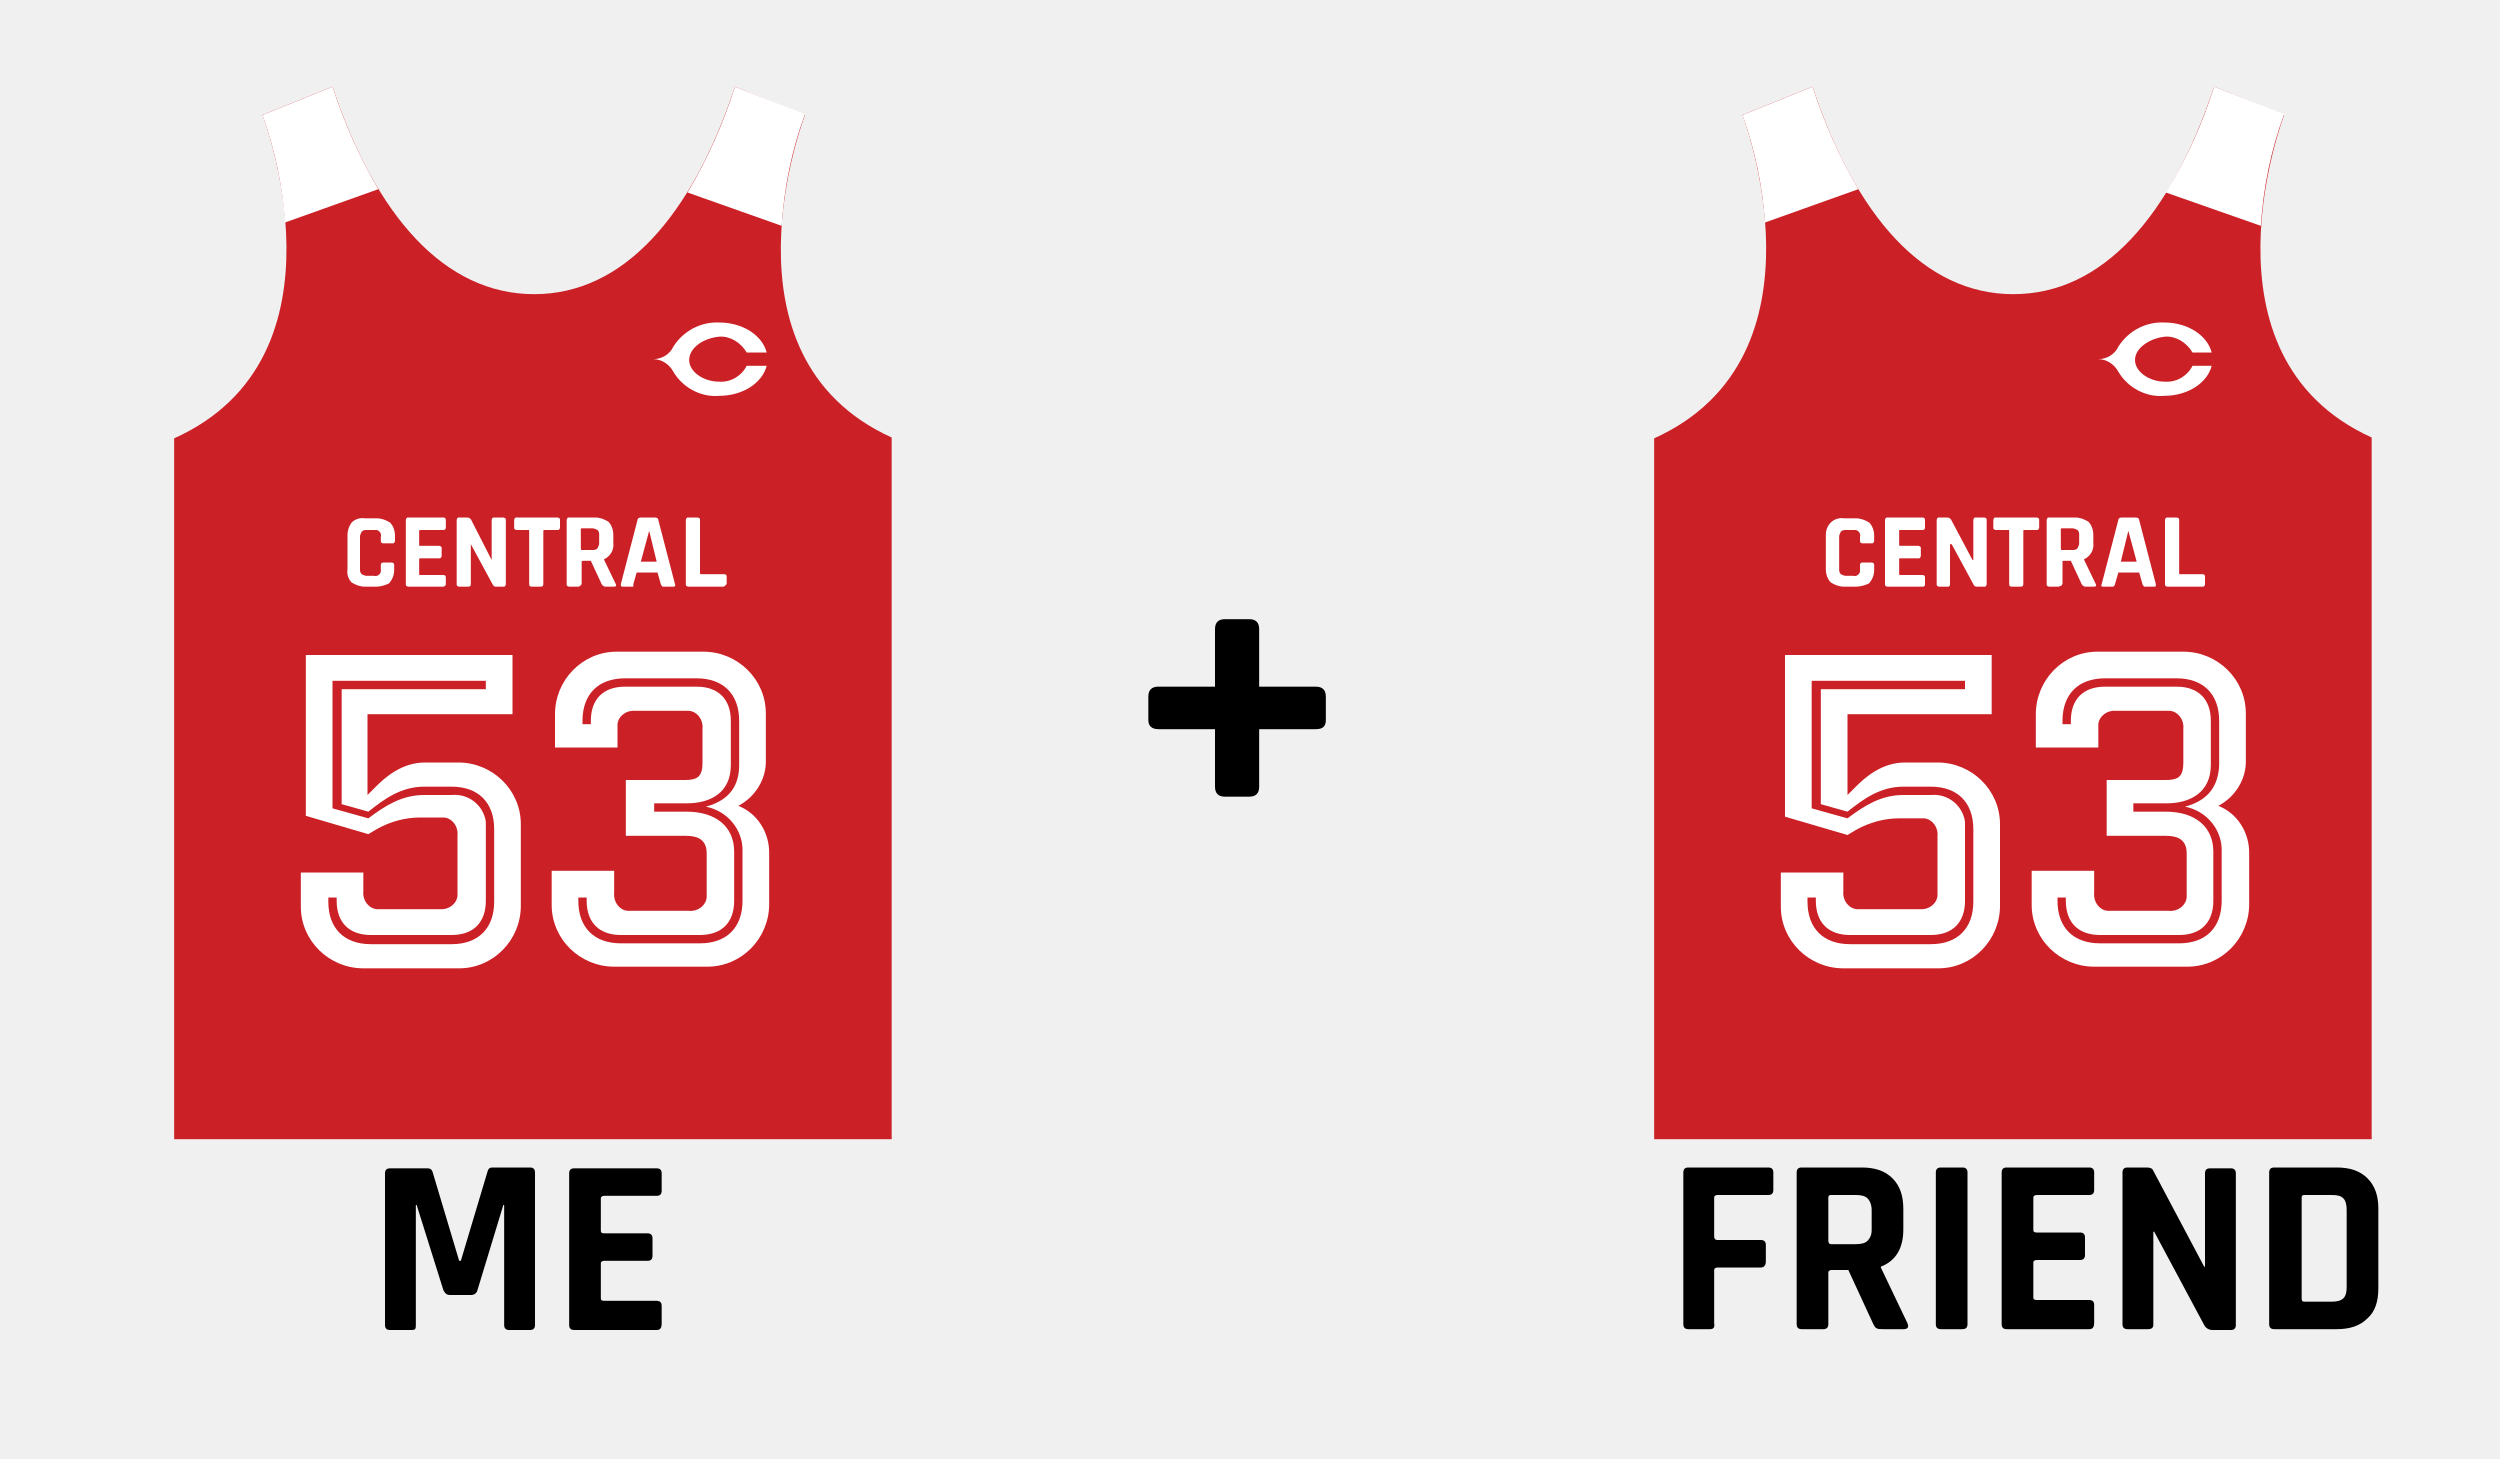
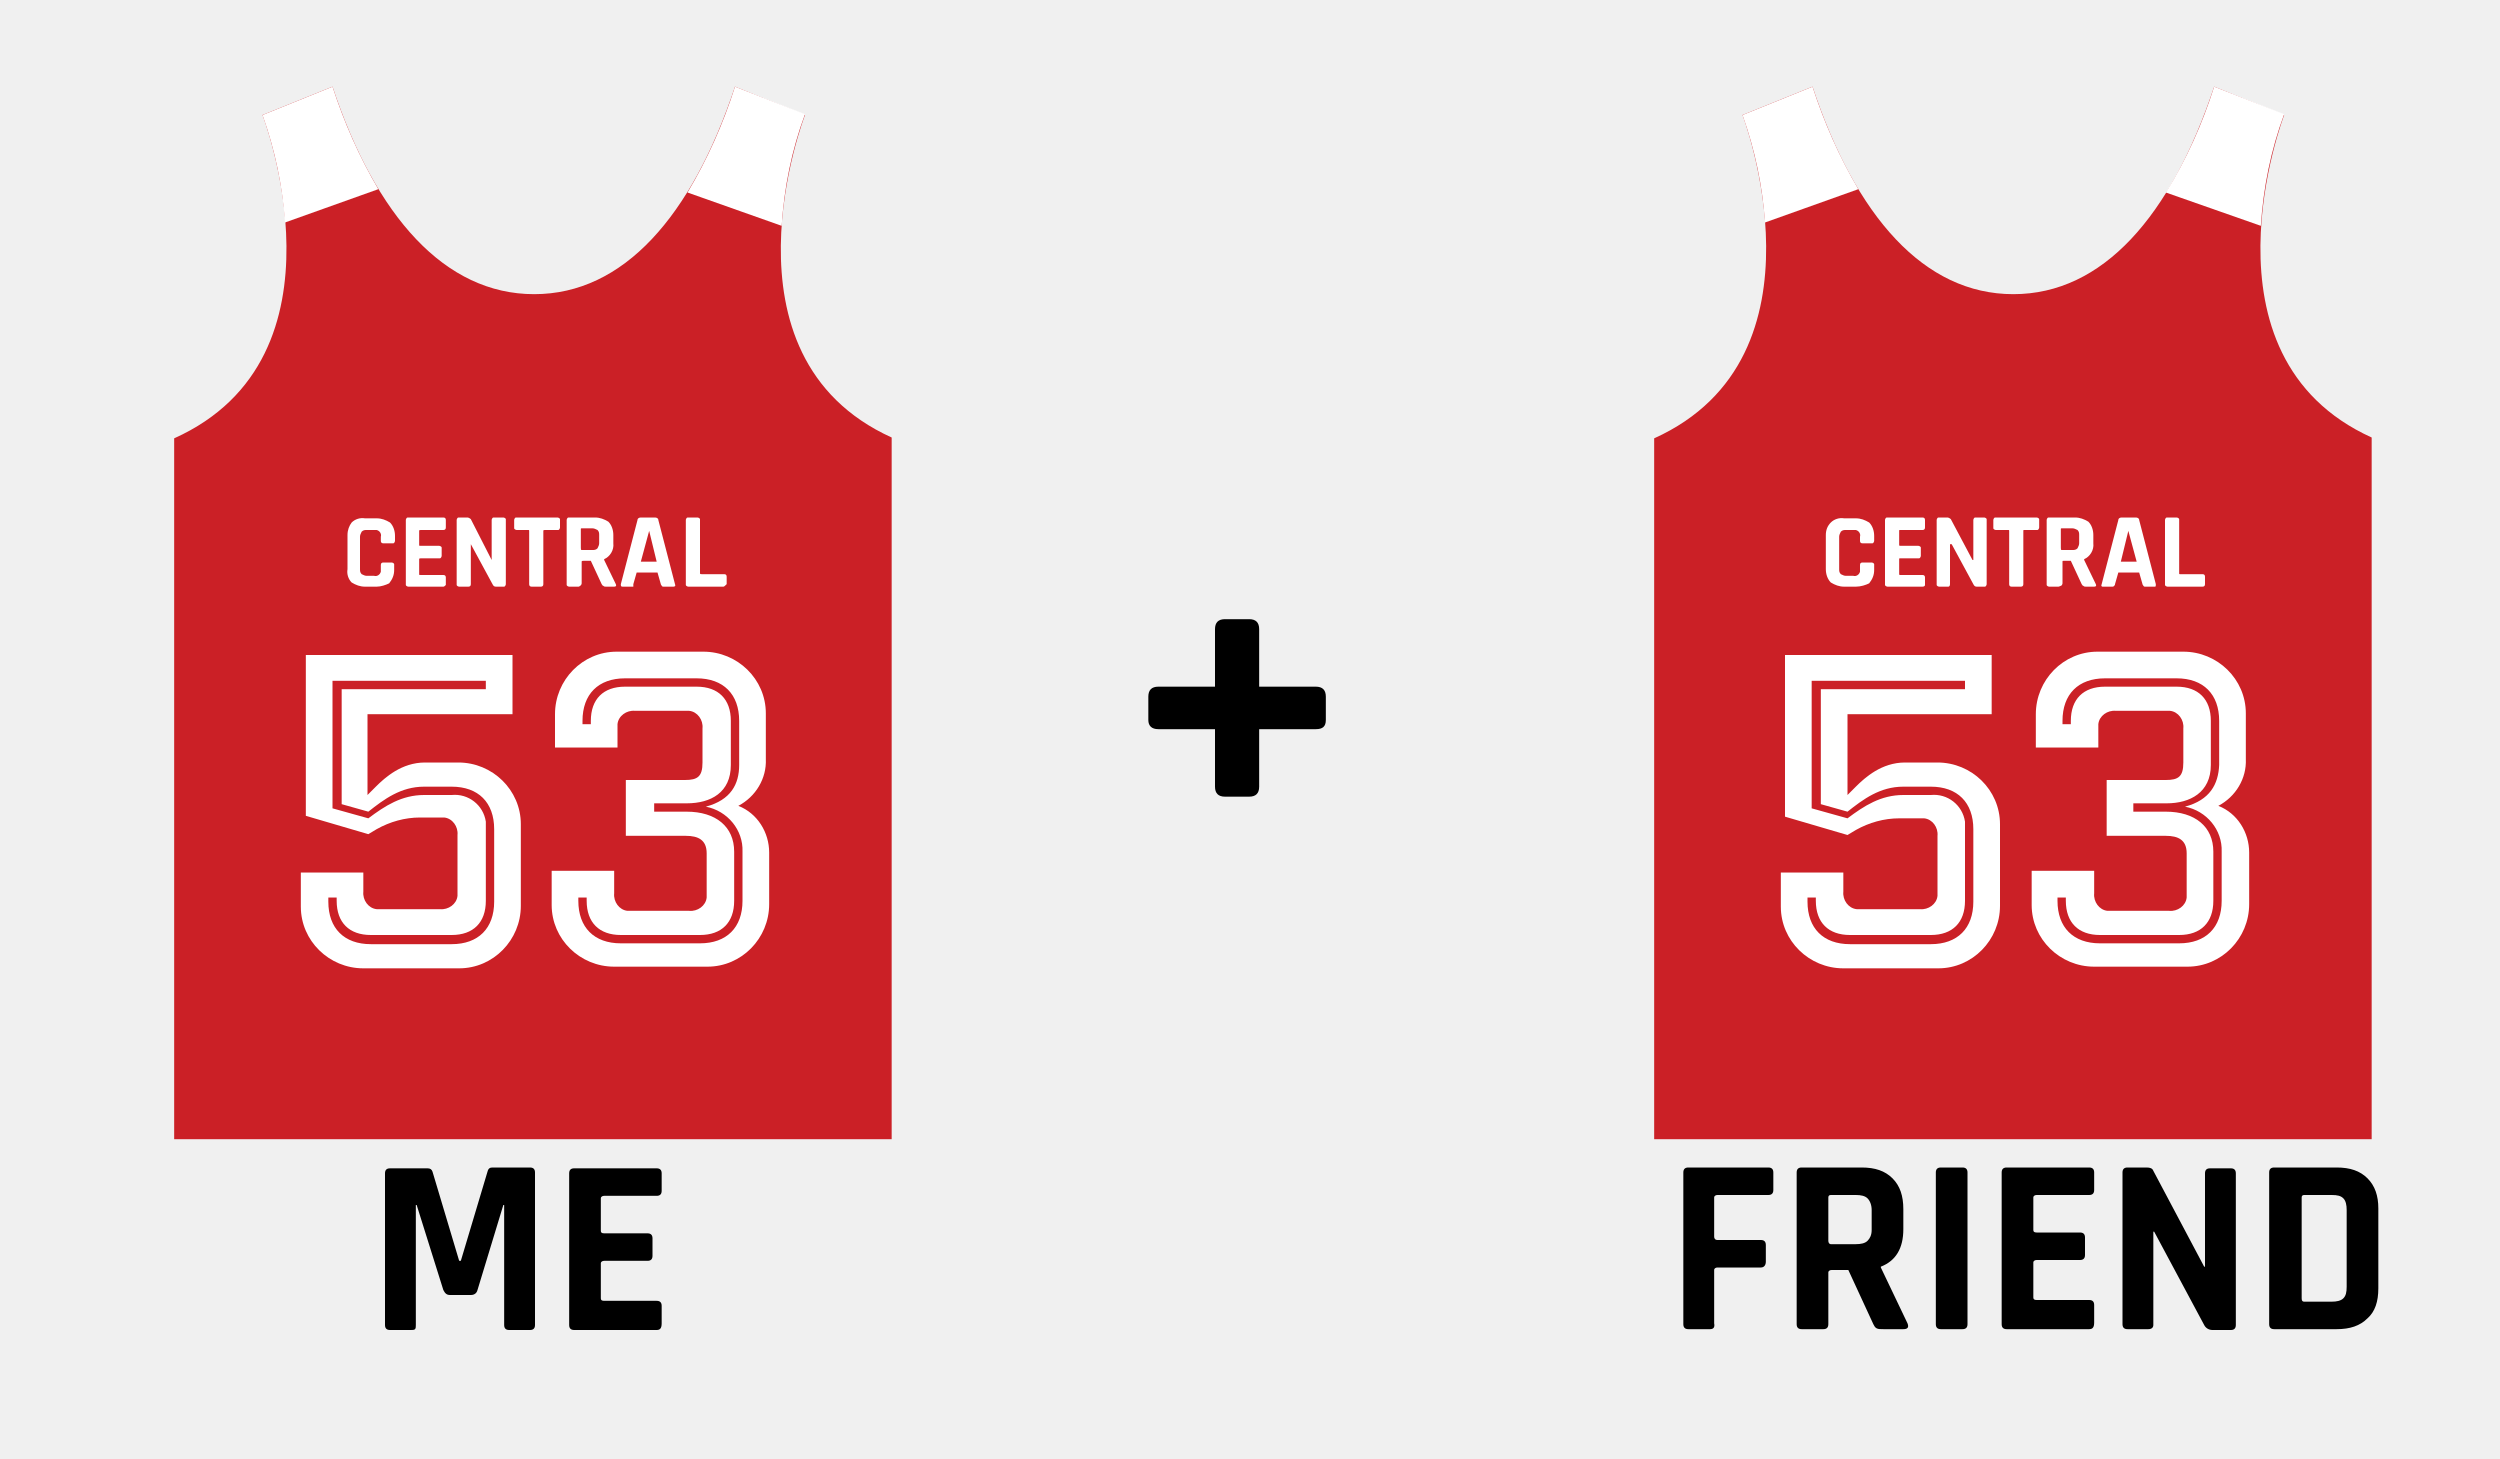
- <svg xmlns="http://www.w3.org/2000/svg" version="1.1" id="Layer_2" x="0px" y="0px" viewBox="0 0 300 175" style="enable-background:new 0 0 300 175;" xml:space="preserve">
+ <svg xmlns="http://www.w3.org/2000/svg" version="1.1" id="Layer_2_1_" x="0px" y="0px" viewBox="0 0 300 175" style="enable-background:new 0 0 300 175;" xml:space="preserve">
  <style type="text/css">
	.st0{fill:#CB2026;}
	.st1{fill:#FFFFFF;}
</style>
  <path class="st0" d="M96.6,13.8l-8.4-3.4C83,26,74.8,35.3,64.1,35.3s-19-9.3-24.2-24.9l-8.4,3.4c0,0,11.2,29-10.6,38.8v84.1H107  V52.5C85.4,42.7,96.6,13.8,96.6,13.8z" />
  <path class="st1" d="M44.1,85.7v9.7l1-1c1.1-1.1,3.1-2.9,5.9-2.9h4c4.1,0,7.5,3.3,7.5,7.4c0,0,0,0,0,0.1v9.7c0,4.1-3.3,7.5-7.4,7.5  c0,0,0,0-0.1,0H43.6c-4.1,0-7.5-3.3-7.5-7.4c0,0,0,0,0-0.1v-4h7.5v2.3c-0.1,1,0.6,2,1.6,2.1c0.1,0,0.3,0,0.4,0h7.2  c1,0.1,2-0.6,2.1-1.6c0-0.2,0-0.3,0-0.5v-6.8c0.1-1-0.6-2-1.6-2.1c-0.1,0-0.3,0-0.4,0h-2.5c-1.8,0-3.6,0.5-5.2,1.4l-1,0.6l-7.5-2.2  V78.6h24.8v7.1H44.1z M39.4,108.2c0,3.2,1.9,5.1,5.1,5.1h9.7c3.2,0,5.1-1.9,5.1-5.1v-8.7c0-3.2-1.9-5.1-5.1-5.1h-3.3  c-2.8,0-4.8,1.5-6.7,3L41,96.5V82.7h17.3v-1H39.9V97l4.3,1.2c2-1.5,4-2.8,6.7-2.8h3.3c2-0.2,3.8,1.2,4.1,3.2c0,0.3,0,0.6,0,0.8v8.7  c0,2.6-1.5,4.1-4.1,4.1h-9.7c-2.6,0-4.1-1.5-4.1-4.1v-0.4h-1V108.2z" />
  <path class="st1" d="M73.7,107.2c-0.1,1,0.6,2,1.6,2.1c0.1,0,0.3,0,0.4,0h7c1,0.1,2-0.6,2.1-1.6c0-0.1,0-0.3,0-0.4v-4.9  c0-1.6-1-2.1-2.5-2.1h-7.2v-6.7h7.1c1.5,0,2.1-0.4,2.1-2.1v-4.1c0.1-1-0.6-2-1.6-2.1c-0.1,0-0.3,0-0.4,0h-6.1c-1-0.1-2,0.6-2.1,1.6  c0,0.1,0,0.3,0,0.4v2.4h-7.5v-4c0-4.1,3.3-7.5,7.4-7.5c0,0,0,0,0.1,0h10.3c4.1,0,7.5,3.3,7.5,7.4c0,0,0,0,0,0.1v5.4  c0.1,2.3-1.2,4.5-3.3,5.6c2.3,0.9,3.7,3.2,3.7,5.6v6.2c0,4.1-3.3,7.5-7.4,7.5c0,0,0,0-0.1,0H73.7c-4.1,0-7.5-3.3-7.5-7.4  c0,0,0,0,0-0.1v-4h7.5V107.2z M88.7,91.8v-5.3c0-3.2-1.9-5.1-5.1-5.1H75c-3.2,0-5.1,1.9-5.1,5.1v0.4h1v-0.4c0-2.6,1.5-4.1,4.1-4.1  h8.6c2.6,0,4.1,1.5,4.1,4.1v5.3c0,3.3-2.4,4.6-5.3,4.6h-3.9v1h3.9c3.5,0,5.7,1.8,5.7,4.8v5.9c0,2.6-1.5,4.1-4.1,4.1h-9.5  c-2.6,0-4.1-1.5-4.1-4.1v-0.4h-1v0.4c0,3.2,1.9,5.1,5.1,5.1H84c3.2,0,5.1-1.9,5.1-5.1v-5.9c0.1-2.6-1.8-4.9-4.4-5.4  C87.7,96,88.7,94.1,88.7,91.8L88.7,91.8z" />
  <path class="st1" d="M93.8,27.1c0.3-4.6,1.2-9.1,2.8-13.4l-8.4-3.3c-1.4,4.4-3.3,8.7-5.7,12.7L93.8,27.1z" />
  <path class="st1" d="M45.4,22.7c-2.3-3.9-4.1-8-5.5-12.3l-8.4,3.4c1.5,4.2,2.4,8.5,2.7,12.9L45.4,22.7z" />
-   <path class="st1" d="M82.7,43.2c0,1.4,1.7,2.6,3.6,2.6c1.4,0.1,2.7-0.7,3.3-1.9H92c-0.5,2-2.8,3.6-5.7,3.6c-2.2,0.2-4.4-1-5.5-2.9  c-0.5-0.9-1.4-1.5-2.4-1.5c1,0,2-0.6,2.4-1.5c1.2-1.9,3.3-3,5.5-2.9c2.9,0,5.2,1.6,5.7,3.6h-2.4c-0.7-1.2-2-2-3.3-1.9  C84.3,40.6,82.7,41.8,82.7,43.2z" />
  <path class="st1" d="M45.2,70.4h-1.4c-0.6,0-1.1-0.2-1.6-0.5c-0.4-0.4-0.6-1-0.5-1.6v-4.1c0-0.6,0.2-1.1,0.5-1.5  c0.4-0.4,1-0.6,1.6-0.5h1.4c0.6,0,1.1,0.2,1.6,0.5c0.4,0.4,0.6,1,0.6,1.6v0.6c0,0.1-0.1,0.3-0.2,0.3c0,0,0,0-0.1,0H46  c-0.2,0-0.3-0.1-0.3-0.3v-0.5c0.1-0.3-0.1-0.7-0.5-0.8c-0.1,0-0.2,0-0.3,0H44c-0.2,0-0.4,0-0.6,0.2c-0.1,0.2-0.2,0.4-0.2,0.6v3.9  c0,0.2,0,0.4,0.2,0.6c0.2,0.1,0.4,0.2,0.6,0.2h0.9c0.3,0.1,0.7-0.1,0.8-0.5c0-0.1,0-0.2,0-0.3v-0.5c0-0.2,0.1-0.3,0.3-0.3h1  c0.1,0,0.3,0.1,0.3,0.2c0,0,0,0,0,0.1v0.6c0,0.6-0.2,1.1-0.6,1.6C46.3,70.2,45.7,70.4,45.2,70.4z" />
  <path class="st1" d="M53.2,70.4H49c-0.1,0-0.3-0.1-0.3-0.2c0,0,0,0,0-0.1v-7.7c0-0.1,0.1-0.3,0.2-0.3c0,0,0,0,0.1,0h4.2  c0.2,0,0.3,0.1,0.3,0.3v0.9c0,0.2-0.1,0.3-0.3,0.3h-2.7c-0.1,0-0.2,0-0.2,0.1v1.7c0,0.1,0,0.1,0.2,0.1h2.2c0.1,0,0.3,0.1,0.3,0.2  c0,0,0,0,0,0.1v0.9c0,0.1-0.1,0.3-0.2,0.3c0,0,0,0-0.1,0h-2.2c-0.1,0-0.2,0-0.2,0.1v1.8c0,0.1,0,0.1,0.2,0.1h2.7  c0.2,0,0.3,0.1,0.3,0.3v0.9C53.4,70.3,53.3,70.4,53.2,70.4z" />
  <path class="st1" d="M56.2,70.4h-1.1c-0.1,0-0.3-0.1-0.3-0.2c0,0,0,0,0-0.1v-7.7c0-0.1,0.1-0.3,0.2-0.3c0,0,0,0,0.1,0h1  c0.1,0,0.3,0.1,0.4,0.2l2.5,4.9l0,0v-4.8c0-0.1,0.1-0.3,0.2-0.3c0,0,0,0,0.1,0h1.1c0.1,0,0.3,0.1,0.3,0.2c0,0,0,0,0,0.1v7.7  c0,0.1-0.1,0.3-0.2,0.3c0,0,0,0-0.1,0h-0.9c-0.2,0-0.3-0.1-0.4-0.3l-2.6-4.8l0,0v4.8C56.5,70.3,56.4,70.4,56.2,70.4L56.2,70.4z" />
  <path class="st1" d="M64.9,70.4h-1.1c-0.2,0-0.3-0.1-0.3-0.3v-6.4c0-0.1,0-0.1-0.1-0.1l0,0H62c-0.1,0-0.3-0.1-0.3-0.2c0,0,0,0,0-0.1  v-0.9c0-0.1,0.1-0.3,0.2-0.3c0,0,0,0,0.1,0h4.9c0.1,0,0.3,0.1,0.3,0.2c0,0,0,0,0,0.1v0.9c0,0.1-0.1,0.3-0.2,0.3c0,0,0,0-0.1,0h-1.5  c-0.1,0-0.2,0-0.2,0.1v6.4C65.2,70.3,65.1,70.4,64.9,70.4C65,70.4,65,70.4,64.9,70.4z" />
  <path class="st1" d="M69.4,70.4h-1.1c-0.1,0-0.3-0.1-0.3-0.2c0,0,0,0,0-0.1v-7.7c0-0.1,0.1-0.3,0.2-0.3c0,0,0,0,0.1,0h3.1  c0.6,0,1.1,0.2,1.6,0.5c0.4,0.4,0.6,1,0.6,1.6v1c0.1,0.8-0.4,1.6-1.1,1.9v0.1l1.4,2.9c0.1,0.2,0,0.3-0.2,0.3h-1  c-0.1,0-0.2,0-0.3-0.1c-0.1,0-0.1-0.1-0.2-0.2l-1.3-2.8H70c-0.1,0-0.2,0-0.2,0.1V70c0,0.1-0.1,0.3-0.2,0.3  C69.5,70.4,69.5,70.4,69.4,70.4z M69.8,66h1.3c0.2,0,0.4,0,0.6-0.2c0.1-0.2,0.2-0.4,0.2-0.6v-1c0-0.2,0-0.4-0.2-0.6  c-0.2-0.1-0.4-0.2-0.6-0.2h-1.3c-0.1,0-0.1,0-0.1,0.1l0,0v2.2C69.7,65.9,69.7,66,69.8,66L69.8,66z" />
  <path class="st1" d="M76,70.4h-1.3c-0.2,0-0.2-0.1-0.2-0.3l2-7.7c0-0.2,0.2-0.3,0.4-0.3h1.7c0.2,0,0.4,0.1,0.4,0.3l2,7.7  c0.1,0.2,0,0.3-0.2,0.3h-1.2c-0.1,0-0.1,0-0.2-0.1c0-0.1-0.1-0.1-0.1-0.2l-0.4-1.4h-2.5L76,70.1C76,70.2,76,70.2,76,70.4  C76.1,70.4,76.1,70.4,76,70.4z M77.9,63.7l-1,3.7h1.9L77.9,63.7L77.9,63.7z" />
  <path class="st1" d="M86.8,70.4h-4.2c-0.1,0-0.3-0.1-0.3-0.2c0,0,0,0,0-0.1v-7.7c0-0.1,0.1-0.3,0.2-0.3c0,0,0,0,0.1,0h1.1  c0.1,0,0.3,0.1,0.3,0.2c0,0,0,0,0,0.1v6.4c0,0.1,0.1,0.1,0.2,0.1h2.7c0.2,0,0.3,0.1,0.3,0.3v0.9C87,70.3,86.9,70.4,86.8,70.4z" />
  <path class="st0" d="M274.1,13.8l-8.4-3.4c-5.2,15.6-13.4,24.9-24.1,24.9s-18.9-9.3-24.1-24.9l-8.4,3.4c0,0,11.1,29-10.6,38.8v84.1  h86.1V52.5C263,42.7,274.1,13.8,274.1,13.8z" />
  <path class="st1" d="M221.7,85.7v9.7l1-1c1.1-1.1,3.1-2.9,5.9-2.9h3.9c4.1,0,7.5,3.3,7.5,7.4c0,0,0,0,0,0.1v9.7  c0,4.1-3.3,7.5-7.4,7.5c0,0,0,0-0.1,0h-11.3c-4.1,0-7.5-3.3-7.5-7.4c0,0,0,0,0-0.1v-4h7.5v2.3c-0.1,1,0.6,2,1.6,2.1  c0.1,0,0.3,0,0.4,0h7.2c1,0.1,2-0.6,2.1-1.6c0-0.1,0-0.3,0-0.4v-6.8c0.1-1-0.6-2-1.6-2.1c-0.1,0-0.3,0-0.4,0h-2.6  c-1.8,0-3.6,0.5-5.2,1.4l-1,0.6l-7.5-2.2V78.6H239v7.1H221.7z M216.9,108.2c0,3.2,1.9,5.1,5.1,5.1h9.7c3.2,0,5.1-1.9,5.1-5.1v-8.7  c0-3.2-1.9-5.1-5.1-5.1h-3.3c-2.8,0-4.8,1.5-6.7,3l-3.2-0.9V82.7h17.3v-1h-18.4V97l4.3,1.2c2-1.5,4-2.8,6.7-2.8h3.3  c2-0.2,3.8,1.2,4.1,3.2c0,0.3,0,0.6,0,0.8v8.7c0,2.6-1.5,4.1-4.1,4.1H222c-2.6,0-4.1-1.5-4.1-4.1v-0.4h-1V108.2z" />
  <path class="st1" d="M251.3,107.2c-0.1,1,0.6,2,1.6,2.1c0.1,0,0.3,0,0.4,0h7c1,0.1,2-0.6,2.1-1.6c0-0.1,0-0.3,0-0.4v-4.9  c0-1.6-1-2.1-2.5-2.1h-7.1v-6.7h7.1c1.5,0,2.1-0.4,2.1-2.1v-4.1c0.1-1-0.6-2-1.6-2.1c-0.1,0-0.3,0-0.4,0h-6.1c-1-0.1-2,0.6-2.1,1.6  c0,0.1,0,0.3,0,0.4v2.4h-7.5v-4c0-4.1,3.3-7.5,7.4-7.5c0,0,0,0,0.1,0H262c4.1,0,7.5,3.3,7.5,7.4c0,0,0,0,0,0.1v5.4  c0.1,2.3-1.2,4.5-3.3,5.6c2.3,0.9,3.7,3.2,3.7,5.6v6.2c0,4.1-3.3,7.5-7.4,7.5c0,0,0,0-0.1,0h-11.1c-4.1,0-7.5-3.3-7.5-7.4  c0,0,0,0,0-0.1v-4h7.5L251.3,107.2L251.3,107.2z M266.3,91.8v-5.3c0-3.2-1.9-5.1-5.1-5.1h-8.6c-3.2,0-5.1,1.9-5.1,5.1v0.4h1v-0.4  c0-2.6,1.5-4.1,4.1-4.1h8.6c2.6,0,4.1,1.5,4.1,4.1v5.3c0,3.3-2.5,4.6-5.3,4.6h-4v1h3.9c3.5,0,5.7,1.8,5.7,4.8v5.9  c0,2.6-1.5,4.1-4.1,4.1H252c-2.6,0-4.1-1.5-4.1-4.1v-0.4h-1v0.4c0,3.2,1.9,5.1,5.1,5.1h9.5c3.2,0,5.1-1.9,5.1-5.1v-5.9  c0.1-2.6-1.8-4.9-4.4-5.4C265.2,96,266.2,94.1,266.3,91.8L266.3,91.8z" />
  <path class="st1" d="M271.3,27.1c0.3-4.6,1.2-9.1,2.8-13.4l-8.4-3.3c-1.4,4.4-3.3,8.7-5.8,12.7L271.3,27.1z" />
  <path class="st1" d="M223,22.7c-2.3-3.9-4.1-8-5.5-12.3l-8.4,3.4c1.5,4.2,2.4,8.5,2.7,12.9L223,22.7z" />
-   <path class="st1" d="M256.2,43.2c0,1.4,1.7,2.6,3.6,2.6c1.4,0.1,2.7-0.7,3.3-1.9h2.3c-0.5,2-2.8,3.6-5.7,3.6c-2.2,0.2-4.4-1-5.5-2.9  c-0.5-0.9-1.4-1.5-2.4-1.5c1,0,2-0.6,2.4-1.5c1.2-1.9,3.3-3,5.5-2.9c2.9,0,5.2,1.6,5.7,3.6h-2.3c-0.7-1.2-2-2-3.3-1.9  C257.9,40.6,256.2,41.8,256.2,43.2z" />
  <path class="st1" d="M222.7,70.4h-1.4c-0.6,0-1.1-0.2-1.6-0.5c-0.4-0.4-0.6-1-0.6-1.6v-4.1c0-0.6,0.2-1.1,0.6-1.5  c0.4-0.4,1-0.6,1.6-0.5h1.4c0.6,0,1.1,0.2,1.6,0.5c0.4,0.4,0.6,1,0.6,1.6v0.6c0,0.1-0.1,0.3-0.2,0.3c0,0,0,0-0.1,0h-1.1  c-0.2,0-0.3-0.1-0.3-0.3v-0.5c0.1-0.3-0.1-0.7-0.5-0.8c-0.1,0-0.2,0-0.3,0h-0.9c-0.2,0-0.4,0-0.6,0.2c-0.1,0.2-0.2,0.4-0.2,0.6v3.9  c0,0.2,0,0.4,0.2,0.6c0.2,0.1,0.4,0.2,0.6,0.2h0.9c0.3,0.1,0.7-0.1,0.8-0.5c0-0.1,0-0.2,0-0.3v-0.5c0-0.2,0.1-0.3,0.3-0.3h1.1  c0.1,0,0.3,0.1,0.3,0.2c0,0,0,0,0,0.1v0.6c0,0.6-0.2,1.1-0.6,1.6C223.9,70.2,223.3,70.4,222.7,70.4z" />
  <path class="st1" d="M230.7,70.4h-4.2c-0.1,0-0.3-0.1-0.3-0.2c0,0,0,0,0-0.1v-7.7c0-0.1,0.1-0.3,0.2-0.3c0,0,0,0,0.1,0h4.2  c0.2,0,0.3,0.1,0.3,0.3v0.9c0,0.2-0.1,0.3-0.3,0.3H228c-0.1,0-0.1,0-0.1,0.1v1.7c0,0.1,0.1,0.1,0.1,0.1h2.2c0.1,0,0.3,0.1,0.3,0.2  c0,0,0,0,0,0.1v0.9c0,0.1-0.1,0.3-0.2,0.3c0,0,0,0-0.1,0H228c-0.1,0-0.1,0-0.1,0.1v1.8c0,0.1,0.1,0.1,0.1,0.1h2.7  c0.2,0,0.3,0.1,0.3,0.3v0.9C231,70.3,230.9,70.4,230.7,70.4z" />
  <path class="st1" d="M233.8,70.4h-1.1c-0.1,0-0.3-0.1-0.3-0.2c0,0,0,0,0-0.1v-7.7c0-0.1,0.1-0.3,0.2-0.3c0,0,0,0,0.1,0h1  c0.1,0,0.3,0.1,0.4,0.2l2.6,4.9h0.1v-4.8c0-0.1,0.1-0.3,0.2-0.3c0,0,0,0,0.1,0h1c0.1,0,0.3,0.1,0.3,0.2c0,0,0,0,0,0.1v7.7  c0,0.1-0.1,0.3-0.2,0.3c0,0,0,0-0.1,0h-0.9c-0.2,0-0.3-0.1-0.4-0.3l-2.6-4.8H234v4.8C234,70.3,233.9,70.4,233.8,70.4L233.8,70.4z" />
  <path class="st1" d="M242.5,70.4h-1.1c-0.2,0-0.3-0.1-0.3-0.3v-6.4c0-0.1,0-0.1-0.1-0.1l0,0h-1.5c-0.1,0-0.3-0.1-0.3-0.2  c0,0,0,0,0-0.1v-0.9c0-0.1,0.1-0.3,0.2-0.3c0,0,0,0,0.1,0h4.9c0.1,0,0.3,0.1,0.3,0.2c0,0,0,0,0,0.1v0.9c0,0.1-0.1,0.3-0.2,0.3  c0,0,0,0-0.1,0h-1.5c-0.1,0-0.1,0-0.1,0.1v6.4C242.8,70.3,242.7,70.4,242.5,70.4L242.5,70.4z" />
  <path class="st1" d="M247,70.4h-1.1c-0.1,0-0.3-0.1-0.3-0.2c0,0,0,0,0-0.1v-7.7c0-0.1,0.1-0.3,0.2-0.3c0,0,0,0,0.1,0h3.1  c0.6,0,1.1,0.2,1.6,0.5c0.4,0.4,0.6,1,0.6,1.6v1c0.1,0.8-0.4,1.6-1.1,1.9v0.1l1.4,2.9c0.1,0.2,0,0.3-0.2,0.3h-1  c-0.1,0-0.2,0-0.3-0.1c-0.1,0-0.1-0.1-0.2-0.2l-1.3-2.8h-0.9c-0.1,0-0.1,0-0.1,0.1V70c0,0.1-0.1,0.3-0.2,0.3  C247.1,70.4,247,70.4,247,70.4z M247.4,66h1.3c0.2,0,0.4,0,0.6-0.2c0.1-0.2,0.2-0.4,0.2-0.6v-1c0-0.2,0-0.4-0.2-0.6  c-0.2-0.1-0.4-0.2-0.6-0.2h-1.3c-0.1,0-0.1,0-0.1,0.1l0,0v2.2C247.3,65.9,247.3,66,247.4,66L247.4,66z" />
  <path class="st1" d="M253.5,70.4h-1.2c-0.1,0-0.2-0.1-0.1-0.3l2-7.7c0-0.2,0.2-0.3,0.4-0.3h1.7c0.2,0,0.4,0.1,0.4,0.3l2,7.7  c0,0.2,0,0.3-0.1,0.3h-1.2c-0.1,0-0.1,0-0.2-0.1c0-0.1-0.1-0.1-0.1-0.2l-0.4-1.4h-2.5l-0.4,1.4c0,0.1,0,0.1-0.1,0.2  C253.6,70.4,253.6,70.4,253.5,70.4z M255.4,63.7l-0.9,3.7h1.9L255.4,63.7L255.4,63.7z" />
  <path class="st1" d="M264.3,70.4h-4.2c-0.1,0-0.3-0.1-0.3-0.2c0,0,0,0,0-0.1v-7.7c0-0.1,0.1-0.3,0.2-0.3c0,0,0,0,0.1,0h1.1  c0.1,0,0.3,0.1,0.3,0.2c0,0,0,0,0,0.1v6.4c0,0.1,0,0.1,0.1,0.1h2.7c0.2,0,0.3,0.1,0.3,0.3v0.9C264.6,70.3,264.5,70.4,264.3,70.4z" />
  <g>
-     <path d="M59.1,140.1h4.5c0.4,0,0.6,0.2,0.6,0.6V159c0,0.4-0.2,0.6-0.6,0.6h-2.5c-0.4,0-0.6-0.2-0.6-0.6v-14.4h-0.1l-3.1,10.2   c-0.1,0.4-0.4,0.6-0.8,0.6H54c-0.4,0-0.6-0.2-0.8-0.6l-3.2-10.2h-0.1V159c0,0.2,0,0.4-0.1,0.5c-0.1,0.1-0.3,0.1-0.5,0.1h-2.5   c-0.4,0-0.6-0.2-0.6-0.6v-18.2c0-0.4,0.2-0.6,0.6-0.6h4.5c0.3,0,0.5,0.1,0.6,0.4l3.2,10.7h0.2l3.2-10.7   C58.6,140.2,58.8,140.1,59.1,140.1z" />
+     <path d="M59.1,140.1h4.5c0.4,0,0.6,0.2,0.6,0.6V159c0,0.4-0.2,0.6-0.6,0.6h-2.5c-0.4,0-0.6-0.2-0.6-0.6v-14.4h-0.1l-3.1,10.2   c-0.1,0.4-0.4,0.6-0.8,0.6H54c-0.4,0-0.6-0.2-0.8-0.6L50,144.6h-0.1V159c0,0.2,0,0.4-0.1,0.5s-0.3,0.1-0.5,0.1h-2.5   c-0.4,0-0.6-0.2-0.6-0.6v-18.2c0-0.4,0.2-0.6,0.6-0.6h4.5c0.3,0,0.5,0.1,0.6,0.4l3.2,10.7h0.2l3.2-10.7   C58.6,140.2,58.8,140.1,59.1,140.1z" />
    <path d="M78.8,159.6h-9.9c-0.4,0-0.6-0.2-0.6-0.6v-18.2c0-0.4,0.2-0.6,0.6-0.6h9.9c0.4,0,0.6,0.2,0.6,0.6v2.1   c0,0.4-0.2,0.6-0.6,0.6h-6.3c-0.2,0-0.4,0.1-0.4,0.3v3.9c0,0.2,0.1,0.3,0.4,0.3h5.2c0.4,0,0.6,0.2,0.6,0.6v2.1   c0,0.4-0.2,0.6-0.6,0.6h-5.2c-0.2,0-0.4,0.1-0.4,0.3v4.2c0,0.2,0.1,0.3,0.4,0.3h6.3c0.4,0,0.6,0.2,0.6,0.6v2.1   C79.4,159.4,79.2,159.6,78.8,159.6z" />
  </g>
  <g>
    <path d="M205.2,159.5h-2.6c-0.4,0-0.6-0.2-0.6-0.6v-18.2c0-0.4,0.2-0.6,0.6-0.6h9.6c0.4,0,0.6,0.2,0.6,0.6v2.1   c0,0.4-0.2,0.6-0.6,0.6h-6.1c-0.2,0-0.4,0.1-0.4,0.3v4.7c0,0.2,0.1,0.4,0.4,0.4h5.2c0.4,0,0.6,0.2,0.6,0.6v2c0,0.4-0.2,0.7-0.6,0.7   h-5.2c-0.2,0-0.4,0.1-0.4,0.3v6.4C205.8,159.3,205.6,159.5,205.2,159.5z" />
-     <path d="M218.8,159.5h-2.6c-0.4,0-0.6-0.2-0.6-0.6v-18.2c0-0.4,0.2-0.6,0.6-0.6h7.2c1.6,0,2.8,0.4,3.7,1.3c0.9,0.9,1.3,2.1,1.3,3.7   v2.4c0,2.3-0.9,3.8-2.7,4.5v0.1l3.2,6.7c0.2,0.5,0,0.7-0.5,0.7H226c-0.4,0-0.6,0-0.8-0.1c-0.2-0.1-0.3-0.3-0.4-0.5l-3-6.5h-2   c-0.2,0-0.4,0.1-0.4,0.3v6.2C219.4,159.3,219.2,159.5,218.8,159.5z M219.7,149.3h3c0.6,0,1.1-0.1,1.4-0.4c0.3-0.3,0.5-0.7,0.5-1.3   v-2.4c0-0.6-0.2-1.1-0.5-1.4c-0.3-0.3-0.8-0.4-1.4-0.4h-3c-0.2,0-0.3,0.1-0.3,0.3v5.2C219.4,149.1,219.5,149.3,219.7,149.3z" />
+     <path d="M218.8,159.5h-2.6c-0.4,0-0.6-0.2-0.6-0.6v-18.2c0-0.4,0.2-0.6,0.6-0.6h7.2c1.6,0,2.8,0.4,3.7,1.3c0.9,0.9,1.3,2.1,1.3,3.7   v2.4c0,2.3-0.9,3.8-2.7,4.5v0.1l3.2,6.7c0.2,0.5,0,0.7-0.5,0.7H226c-0.4,0-0.6,0-0.8-0.1s-0.3-0.3-0.4-0.5l-3-6.5h-2   c-0.2,0-0.4,0.1-0.4,0.3v6.2C219.4,159.3,219.2,159.5,218.8,159.5z M219.7,149.3h3c0.6,0,1.1-0.1,1.4-0.4c0.3-0.3,0.5-0.7,0.5-1.3   v-2.4c0-0.6-0.2-1.1-0.5-1.4c-0.3-0.3-0.8-0.4-1.4-0.4h-3c-0.2,0-0.3,0.1-0.3,0.3v5.2C219.4,149.1,219.5,149.3,219.7,149.3z" />
    <path d="M236.1,140.7v18.2c0,0.4-0.2,0.6-0.6,0.6h-2.6c-0.4,0-0.6-0.2-0.6-0.6v-18.2c0-0.4,0.2-0.6,0.6-0.6h2.6   C235.9,140.1,236.1,140.3,236.1,140.7z" />
    <path d="M250.7,159.5h-9.9c-0.4,0-0.6-0.2-0.6-0.6v-18.2c0-0.4,0.2-0.6,0.6-0.6h9.9c0.4,0,0.6,0.2,0.6,0.6v2.1   c0,0.4-0.2,0.6-0.6,0.6h-6.3c-0.2,0-0.4,0.1-0.4,0.3v3.9c0,0.2,0.1,0.3,0.4,0.3h5.2c0.4,0,0.6,0.2,0.6,0.6v2.1   c0,0.4-0.2,0.6-0.6,0.6h-5.2c-0.2,0-0.4,0.1-0.4,0.3v4.2c0,0.2,0.1,0.3,0.4,0.3h6.3c0.4,0,0.6,0.2,0.6,0.6v2.1   C251.3,159.3,251.1,159.5,250.7,159.5z" />
-     <path d="M257.8,159.5h-2.5c-0.4,0-0.6-0.2-0.6-0.6v-18.2c0-0.4,0.2-0.6,0.6-0.6h2.3c0.4,0,0.7,0.1,0.8,0.4l6.1,11.5h0.1v-11.2   c0-0.4,0.2-0.6,0.6-0.6h2.5c0.4,0,0.6,0.2,0.6,0.6v18.2c0,0.4-0.2,0.6-0.6,0.6h-2.2c-0.4,0-0.8-0.2-1-0.6l-6-11.2h-0.1v11.2   C258.4,159.3,258.2,159.5,257.8,159.5z" />
+     <path d="M257.8,159.5h-2.5c-0.4,0-0.6-0.2-0.6-0.6v-18.2c0-0.4,0.2-0.6,0.6-0.6h2.3c0.4,0,0.7,0.1,0.8,0.4l6.1,11.5h0.1v-11.2   c0-0.4,0.2-0.6,0.6-0.6h2.5c0.4,0,0.6,0.2,0.6,0.6V159c0,0.4-0.2,0.6-0.6,0.6h-2.2c-0.4,0-0.8-0.2-1-0.6l-6-11.2h-0.1V159   C258.4,159.3,258.2,159.5,257.8,159.5z" />
    <path d="M272.3,158.9v-18.2c0-0.4,0.2-0.6,0.6-0.6h7.5c1.6,0,2.8,0.4,3.7,1.3c0.9,0.9,1.3,2.1,1.3,3.6v9.6c0,1.6-0.4,2.8-1.3,3.6   c-0.9,0.9-2.1,1.3-3.7,1.3h-7.5C272.5,159.5,272.3,159.3,272.3,158.9z M276.5,156.2h3.3c0.6,0,1.1-0.1,1.4-0.4   c0.3-0.3,0.4-0.7,0.4-1.4v-9.2c0-0.6-0.1-1.1-0.4-1.4c-0.3-0.3-0.7-0.4-1.4-0.4h-3.3c-0.2,0-0.3,0.1-0.3,0.3v12.1   C276.2,156.1,276.3,156.2,276.5,156.2z" />
  </g>
  <g>
-     <path d="M151.1,82.4h6.8c0.4,0,0.7,0.1,0.9,0.3c0.2,0.2,0.3,0.5,0.3,0.9v2.8c0,0.8-0.4,1.1-1.2,1.1h-6.8v6.9c0,0.8-0.4,1.2-1.2,1.2   H147c-0.8,0-1.2-0.4-1.2-1.2v-6.9H139c-0.8,0-1.2-0.4-1.2-1.1v-2.8c0-0.4,0.1-0.7,0.3-0.9c0.2-0.2,0.5-0.3,0.9-0.3h6.8v-6.9   c0-0.8,0.4-1.2,1.2-1.2h2.9c0.8,0,1.2,0.4,1.2,1.2V82.4z" />
+     <path d="M151.1,82.4h6.8c0.4,0,0.7,0.1,0.9,0.3c0.2,0.2,0.3,0.5,0.3,0.9v2.8c0,0.8-0.4,1.1-1.2,1.1h-6.8v6.9c0,0.8-0.4,1.2-1.2,1.2   H147c-0.8,0-1.2-0.4-1.2-1.2v-6.9H139c-0.8,0-1.2-0.4-1.2-1.1v-2.8c0-0.4,0.1-0.7,0.3-0.9c0.2-0.2,0.5-0.3,0.9-0.3h6.8v-6.9   c0-0.8,0.4-1.2,1.2-1.2h2.9c0.8,0,1.2,0.4,1.2,1.2L151.1,82.4L151.1,82.4z" />
  </g>
</svg>
